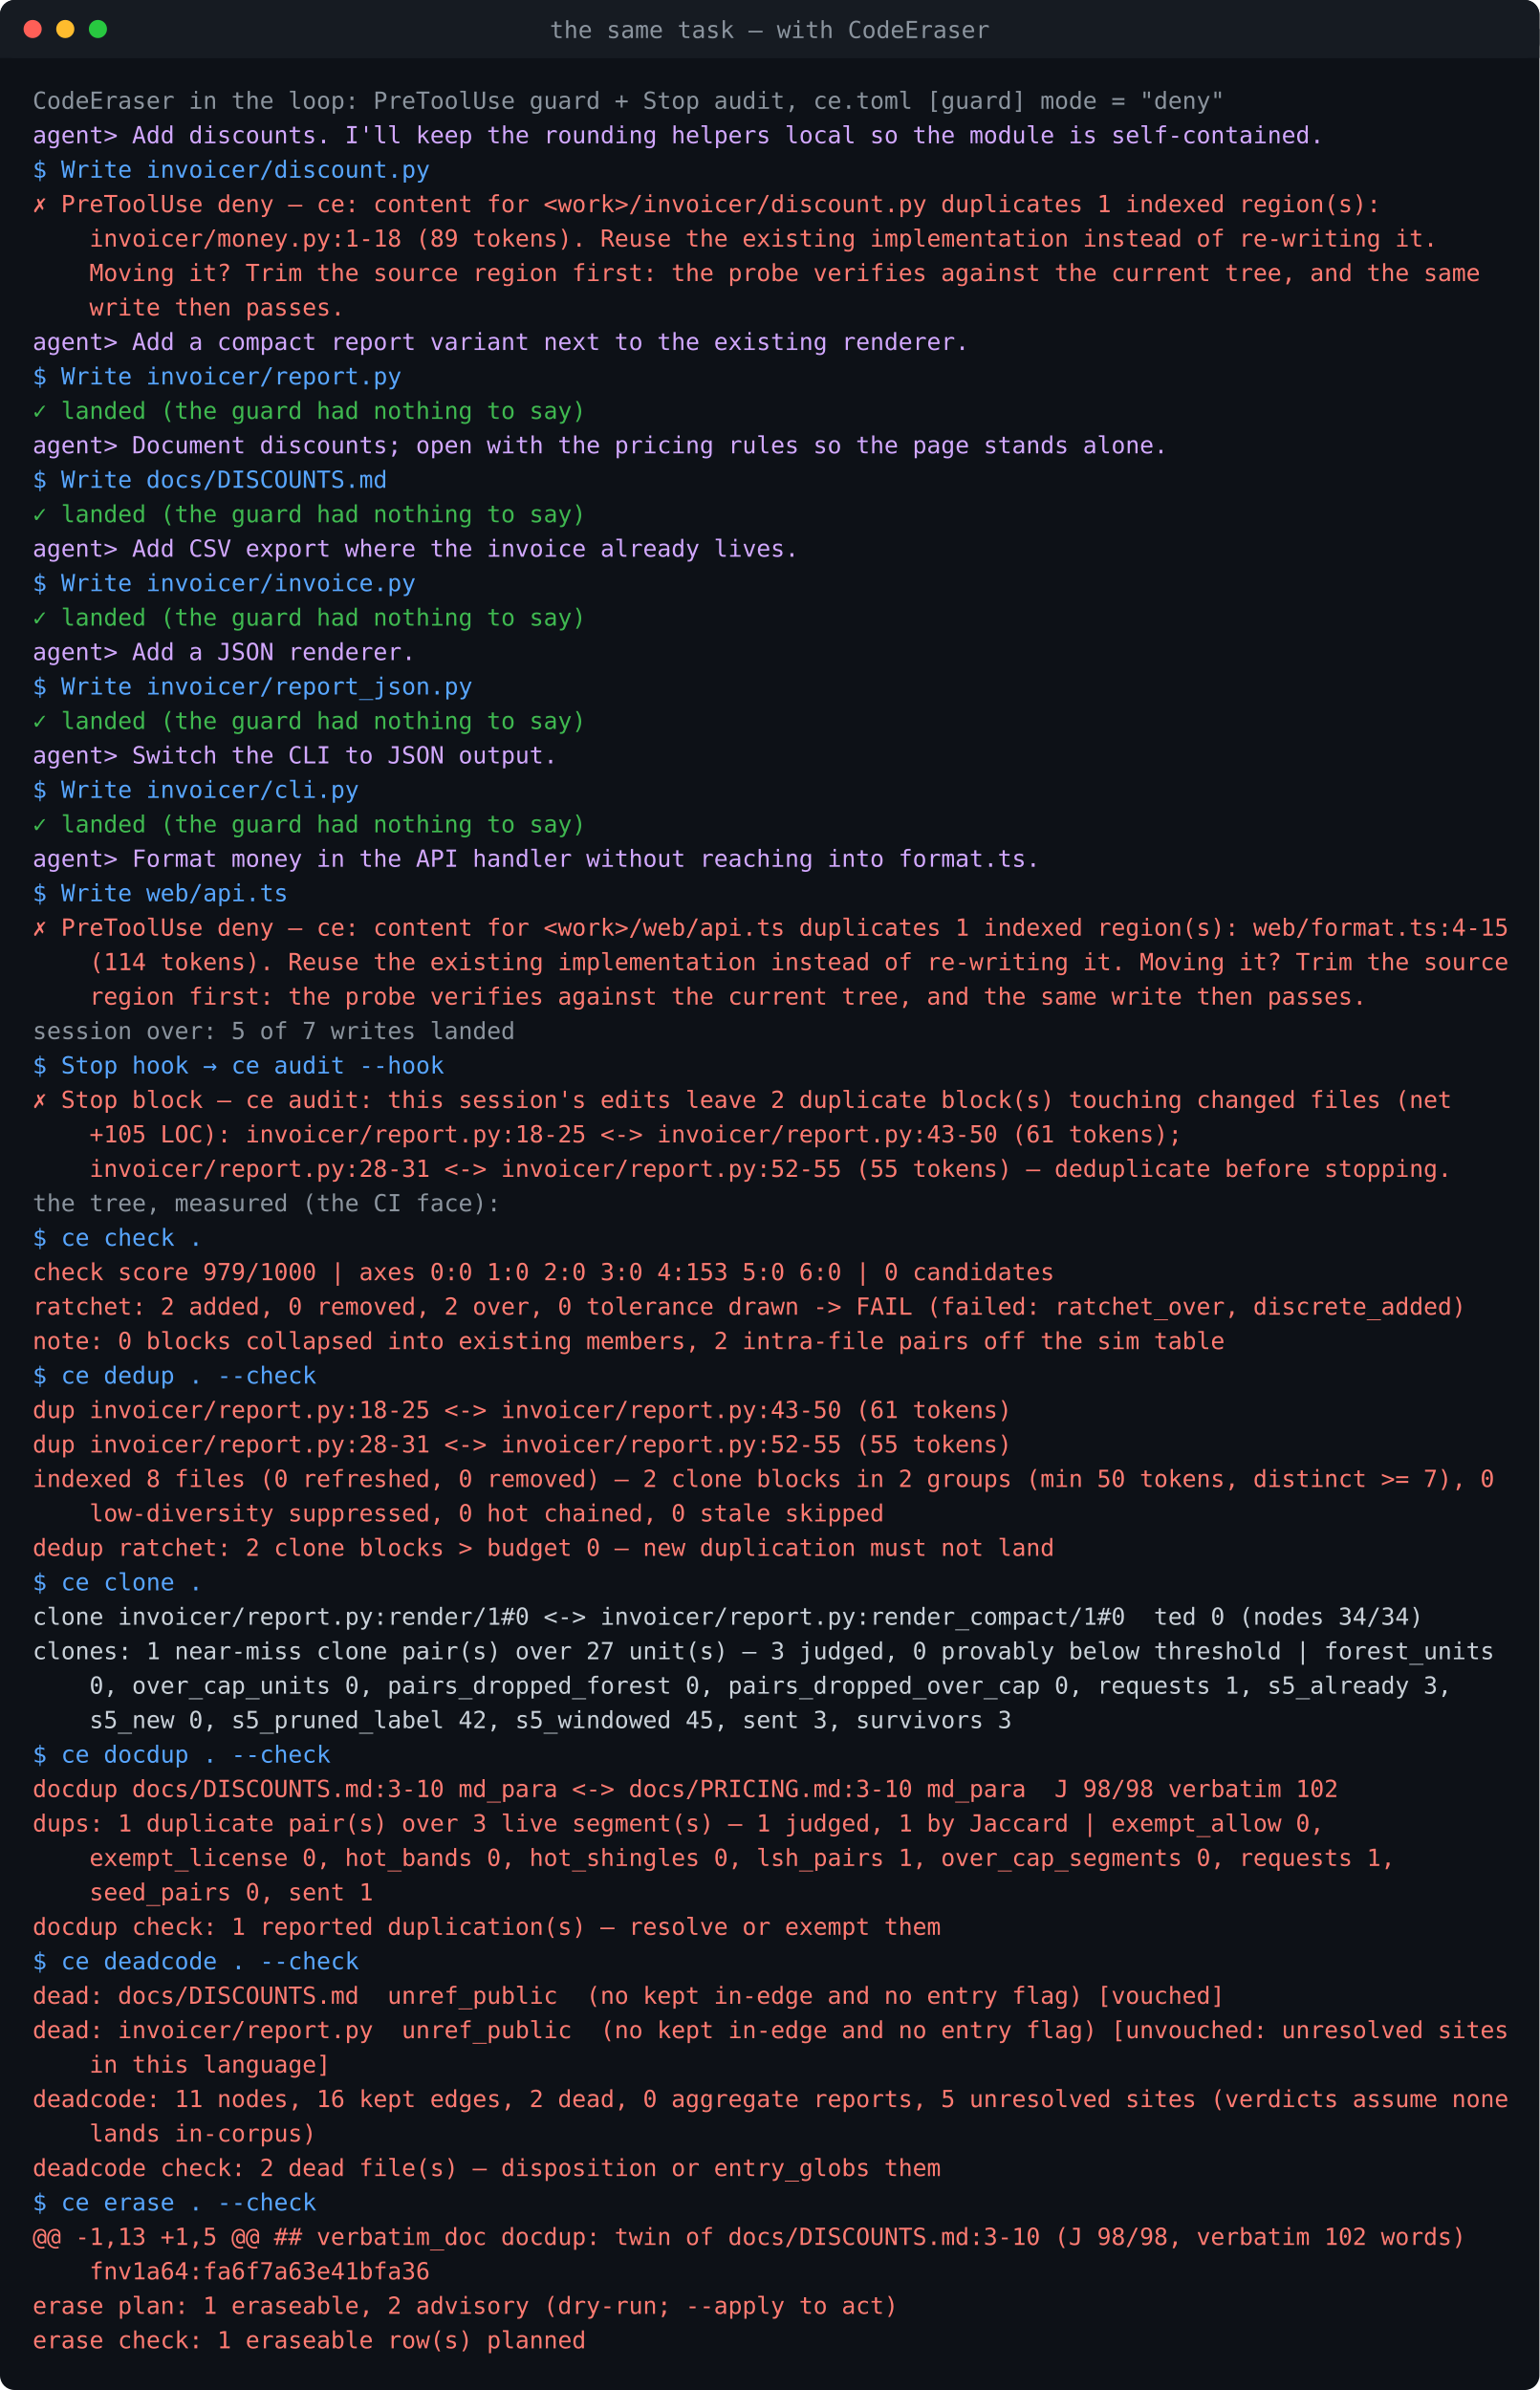
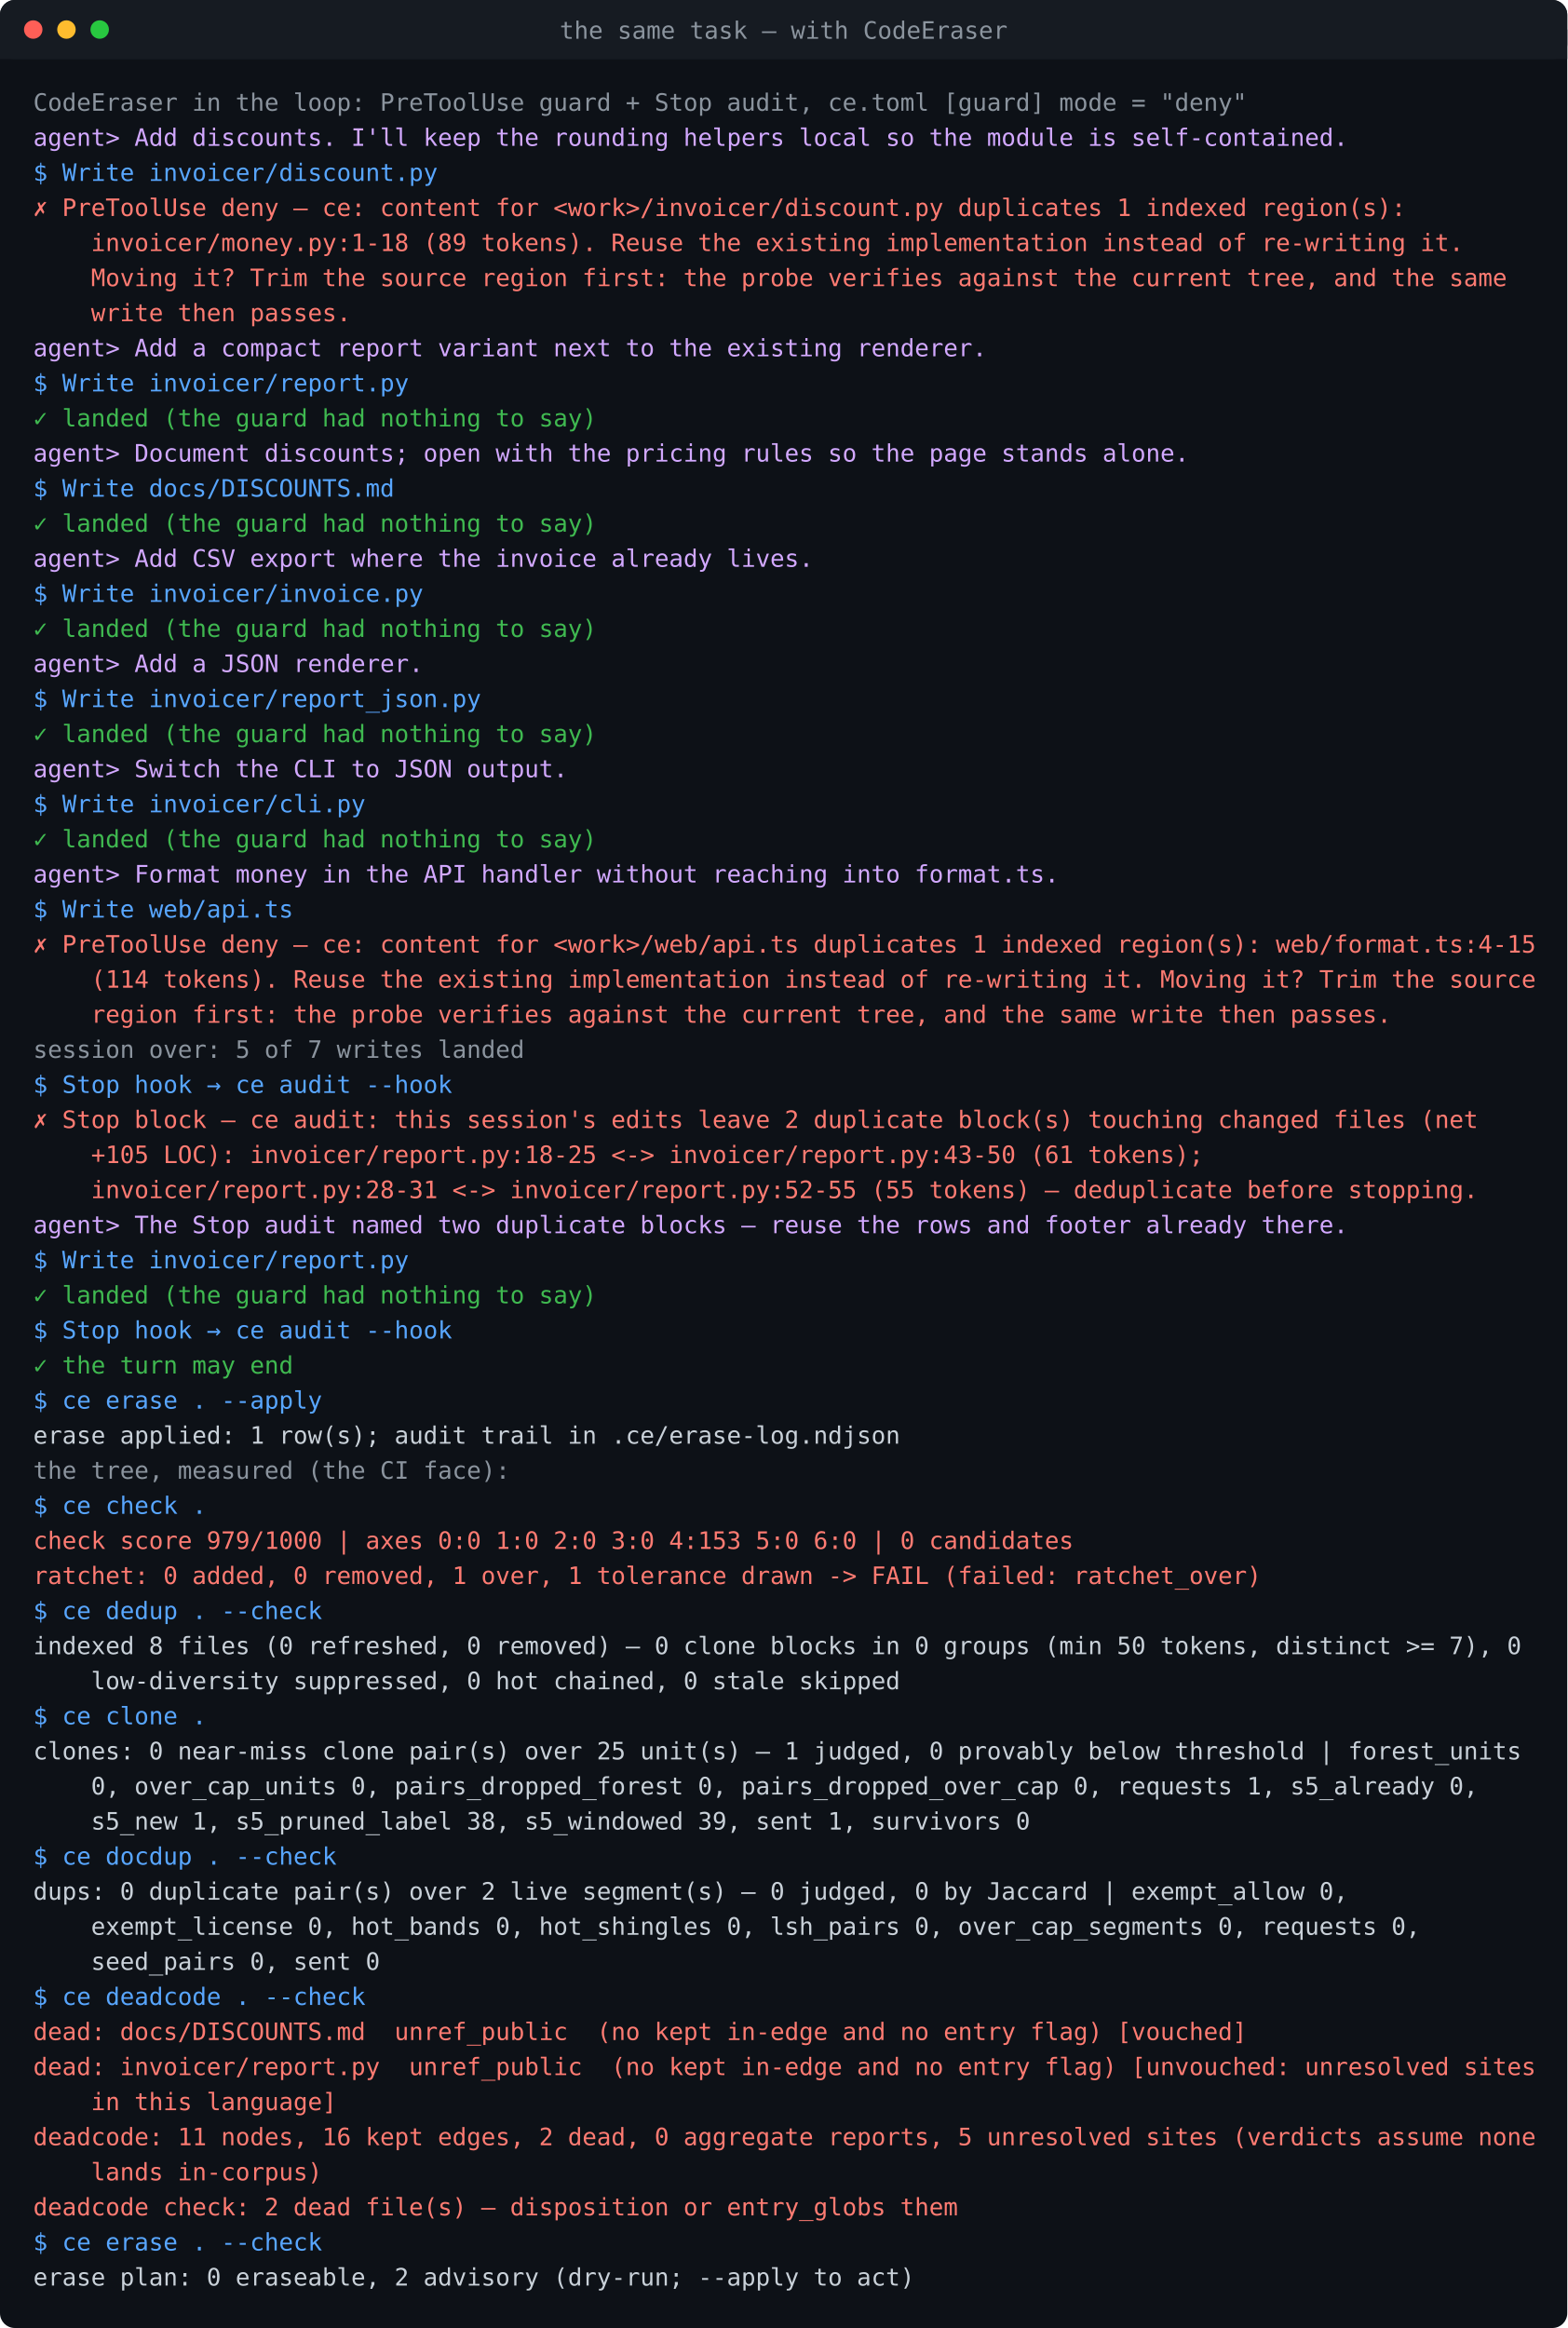
- <svg xmlns="http://www.w3.org/2000/svg" width="849" height="1318" viewBox="0 0 849 1318" font-family="ui-monospace, SFMono-Regular, Menlo, Consolas, 'DejaVu Sans Mono', monospace" font-size="13">
-   <rect width="849" height="1318" rx="8" fill="#0d1117" />
+ <svg xmlns="http://www.w3.org/2000/svg" width="849" height="1261" viewBox="0 0 849 1261" font-family="ui-monospace, SFMono-Regular, Menlo, Consolas, 'DejaVu Sans Mono', monospace" font-size="13">
+   <rect width="849" height="1261" rx="8" fill="#0d1117" />
  <rect width="849" height="32" rx="8" fill="#161b22" />
  <rect y="16" width="849" height="16" fill="#161b22" />
  <circle cx="18" cy="16" r="5" fill="#ff5f57" />
  <circle cx="36" cy="16" r="5" fill="#febc2e" />
  <circle cx="54" cy="16" r="5" fill="#28c840" />
  <text x="424.5" y="21" fill="#8b949e" text-anchor="middle">the same task — with CodeEraser</text>
  <text x="18" y="60" fill="#8b949e" xml:space="preserve">CodeEraser in the loop: PreToolUse guard + Stop audit, ce.toml [guard] mode = "deny"</text>
  <text x="18" y="79" fill="#d2a8ff" xml:space="preserve">agent&gt; Add discounts. I'll keep the rounding helpers local so the module is self-contained.</text>
  <text x="18" y="98" fill="#58a6ff" xml:space="preserve">$ Write invoicer/discount.py</text>
  <text x="18" y="117" fill="#ff7b72" xml:space="preserve">✗ PreToolUse deny — ce: content for &lt;work&gt;/invoicer/discount.py duplicates 1 indexed region(s):</text>
  <text x="18" y="136" fill="#ff7b72" xml:space="preserve">    invoicer/money.py:1-18 (89 tokens). Reuse the existing implementation instead of re-writing it.</text>
  <text x="18" y="155" fill="#ff7b72" xml:space="preserve">    Moving it? Trim the source region first: the probe verifies against the current tree, and the same</text>
  <text x="18" y="174" fill="#ff7b72" xml:space="preserve">    write then passes.</text>
  <text x="18" y="193" fill="#d2a8ff" xml:space="preserve">agent&gt; Add a compact report variant next to the existing renderer.</text>
  <text x="18" y="212" fill="#58a6ff" xml:space="preserve">$ Write invoicer/report.py</text>
  <text x="18" y="231" fill="#3fb950" xml:space="preserve">✓ landed (the guard had nothing to say)</text>
  <text x="18" y="250" fill="#d2a8ff" xml:space="preserve">agent&gt; Document discounts; open with the pricing rules so the page stands alone.</text>
  <text x="18" y="269" fill="#58a6ff" xml:space="preserve">$ Write docs/DISCOUNTS.md</text>
  <text x="18" y="288" fill="#3fb950" xml:space="preserve">✓ landed (the guard had nothing to say)</text>
  <text x="18" y="307" fill="#d2a8ff" xml:space="preserve">agent&gt; Add CSV export where the invoice already lives.</text>
  <text x="18" y="326" fill="#58a6ff" xml:space="preserve">$ Write invoicer/invoice.py</text>
  <text x="18" y="345" fill="#3fb950" xml:space="preserve">✓ landed (the guard had nothing to say)</text>
  <text x="18" y="364" fill="#d2a8ff" xml:space="preserve">agent&gt; Add a JSON renderer.</text>
  <text x="18" y="383" fill="#58a6ff" xml:space="preserve">$ Write invoicer/report_json.py</text>
  <text x="18" y="402" fill="#3fb950" xml:space="preserve">✓ landed (the guard had nothing to say)</text>
  <text x="18" y="421" fill="#d2a8ff" xml:space="preserve">agent&gt; Switch the CLI to JSON output.</text>
  <text x="18" y="440" fill="#58a6ff" xml:space="preserve">$ Write invoicer/cli.py</text>
  <text x="18" y="459" fill="#3fb950" xml:space="preserve">✓ landed (the guard had nothing to say)</text>
  <text x="18" y="478" fill="#d2a8ff" xml:space="preserve">agent&gt; Format money in the API handler without reaching into format.ts.</text>
  <text x="18" y="497" fill="#58a6ff" xml:space="preserve">$ Write web/api.ts</text>
  <text x="18" y="516" fill="#ff7b72" xml:space="preserve">✗ PreToolUse deny — ce: content for &lt;work&gt;/web/api.ts duplicates 1 indexed region(s): web/format.ts:4-15</text>
  <text x="18" y="535" fill="#ff7b72" xml:space="preserve">    (114 tokens). Reuse the existing implementation instead of re-writing it. Moving it? Trim the source</text>
  <text x="18" y="554" fill="#ff7b72" xml:space="preserve">    region first: the probe verifies against the current tree, and the same write then passes.</text>
  <text x="18" y="573" fill="#8b949e" xml:space="preserve">session over: 5 of 7 writes landed</text>
  <text x="18" y="592" fill="#58a6ff" xml:space="preserve">$ Stop hook → ce audit --hook</text>
  <text x="18" y="611" fill="#ff7b72" xml:space="preserve">✗ Stop block — ce audit: this session's edits leave 2 duplicate block(s) touching changed files (net</text>
  <text x="18" y="630" fill="#ff7b72" xml:space="preserve">    +105 LOC): invoicer/report.py:18-25 &lt;-&gt; invoicer/report.py:43-50 (61 tokens);</text>
  <text x="18" y="649" fill="#ff7b72" xml:space="preserve">    invoicer/report.py:28-31 &lt;-&gt; invoicer/report.py:52-55 (55 tokens) — deduplicate before stopping.</text>
-   <text x="18" y="668" fill="#8b949e" xml:space="preserve">the tree, measured (the CI face):</text>
-   <text x="18" y="687" fill="#58a6ff" xml:space="preserve">$ ce check .</text>
-   <text x="18" y="706" fill="#ff7b72" xml:space="preserve">check score 979/1000 | axes 0:0 1:0 2:0 3:0 4:153 5:0 6:0 | 0 candidates</text>
-   <text x="18" y="725" fill="#ff7b72" xml:space="preserve">ratchet: 2 added, 0 removed, 2 over, 0 tolerance drawn -&gt; FAIL (failed: ratchet_over, discrete_added)</text>
-   <text x="18" y="744" fill="#ff7b72" xml:space="preserve">note: 0 blocks collapsed into existing members, 2 intra-file pairs off the sim table</text>
-   <text x="18" y="763" fill="#58a6ff" xml:space="preserve">$ ce dedup . --check</text>
-   <text x="18" y="782" fill="#ff7b72" xml:space="preserve">dup invoicer/report.py:18-25 &lt;-&gt; invoicer/report.py:43-50 (61 tokens)</text>
-   <text x="18" y="801" fill="#ff7b72" xml:space="preserve">dup invoicer/report.py:28-31 &lt;-&gt; invoicer/report.py:52-55 (55 tokens)</text>
-   <text x="18" y="820" fill="#ff7b72" xml:space="preserve">indexed 8 files (0 refreshed, 0 removed) — 2 clone blocks in 2 groups (min 50 tokens, distinct &gt;= 7), 0</text>
-   <text x="18" y="839" fill="#ff7b72" xml:space="preserve">    low-diversity suppressed, 0 hot chained, 0 stale skipped</text>
-   <text x="18" y="858" fill="#ff7b72" xml:space="preserve">dedup ratchet: 2 clone blocks &gt; budget 0 — new duplication must not land</text>
-   <text x="18" y="877" fill="#58a6ff" xml:space="preserve">$ ce clone .</text>
-   <text x="18" y="896" fill="#c9d1d9" xml:space="preserve">clone invoicer/report.py:render/1#0 &lt;-&gt; invoicer/report.py:render_compact/1#0  ted 0 (nodes 34/34)</text>
-   <text x="18" y="915" fill="#c9d1d9" xml:space="preserve">clones: 1 near-miss clone pair(s) over 27 unit(s) — 3 judged, 0 provably below threshold | forest_units</text>
-   <text x="18" y="934" fill="#c9d1d9" xml:space="preserve">    0, over_cap_units 0, pairs_dropped_forest 0, pairs_dropped_over_cap 0, requests 1, s5_already 3,</text>
-   <text x="18" y="953" fill="#c9d1d9" xml:space="preserve">    s5_new 0, s5_pruned_label 42, s5_windowed 45, sent 3, survivors 3</text>
-   <text x="18" y="972" fill="#58a6ff" xml:space="preserve">$ ce docdup . --check</text>
-   <text x="18" y="991" fill="#ff7b72" xml:space="preserve">docdup docs/DISCOUNTS.md:3-10 md_para &lt;-&gt; docs/PRICING.md:3-10 md_para  J 98/98 verbatim 102</text>
-   <text x="18" y="1010" fill="#ff7b72" xml:space="preserve">dups: 1 duplicate pair(s) over 3 live segment(s) — 1 judged, 1 by Jaccard | exempt_allow 0,</text>
-   <text x="18" y="1029" fill="#ff7b72" xml:space="preserve">    exempt_license 0, hot_bands 0, hot_shingles 0, lsh_pairs 1, over_cap_segments 0, requests 1,</text>
-   <text x="18" y="1048" fill="#ff7b72" xml:space="preserve">    seed_pairs 0, sent 1</text>
-   <text x="18" y="1067" fill="#ff7b72" xml:space="preserve">docdup check: 1 reported duplication(s) — resolve or exempt them</text>
+   <text x="18" y="668" fill="#d2a8ff" xml:space="preserve">agent&gt; The Stop audit named two duplicate blocks — reuse the rows and footer already there.</text>
+   <text x="18" y="687" fill="#58a6ff" xml:space="preserve">$ Write invoicer/report.py</text>
+   <text x="18" y="706" fill="#3fb950" xml:space="preserve">✓ landed (the guard had nothing to say)</text>
+   <text x="18" y="725" fill="#58a6ff" xml:space="preserve">$ Stop hook → ce audit --hook</text>
+   <text x="18" y="744" fill="#3fb950" xml:space="preserve">✓ the turn may end</text>
+   <text x="18" y="763" fill="#58a6ff" xml:space="preserve">$ ce erase . --apply</text>
+   <text x="18" y="782" fill="#c9d1d9" xml:space="preserve">erase applied: 1 row(s); audit trail in .ce/erase-log.ndjson</text>
+   <text x="18" y="801" fill="#8b949e" xml:space="preserve">the tree, measured (the CI face):</text>
+   <text x="18" y="820" fill="#58a6ff" xml:space="preserve">$ ce check .</text>
+   <text x="18" y="839" fill="#ff7b72" xml:space="preserve">check score 979/1000 | axes 0:0 1:0 2:0 3:0 4:153 5:0 6:0 | 0 candidates</text>
+   <text x="18" y="858" fill="#ff7b72" xml:space="preserve">ratchet: 0 added, 0 removed, 1 over, 1 tolerance drawn -&gt; FAIL (failed: ratchet_over)</text>
+   <text x="18" y="877" fill="#58a6ff" xml:space="preserve">$ ce dedup . --check</text>
+   <text x="18" y="896" fill="#c9d1d9" xml:space="preserve">indexed 8 files (0 refreshed, 0 removed) — 0 clone blocks in 0 groups (min 50 tokens, distinct &gt;= 7), 0</text>
+   <text x="18" y="915" fill="#c9d1d9" xml:space="preserve">    low-diversity suppressed, 0 hot chained, 0 stale skipped</text>
+   <text x="18" y="934" fill="#58a6ff" xml:space="preserve">$ ce clone .</text>
+   <text x="18" y="953" fill="#c9d1d9" xml:space="preserve">clones: 0 near-miss clone pair(s) over 25 unit(s) — 1 judged, 0 provably below threshold | forest_units</text>
+   <text x="18" y="972" fill="#c9d1d9" xml:space="preserve">    0, over_cap_units 0, pairs_dropped_forest 0, pairs_dropped_over_cap 0, requests 1, s5_already 0,</text>
+   <text x="18" y="991" fill="#c9d1d9" xml:space="preserve">    s5_new 1, s5_pruned_label 38, s5_windowed 39, sent 1, survivors 0</text>
+   <text x="18" y="1010" fill="#58a6ff" xml:space="preserve">$ ce docdup . --check</text>
+   <text x="18" y="1029" fill="#c9d1d9" xml:space="preserve">dups: 0 duplicate pair(s) over 2 live segment(s) — 0 judged, 0 by Jaccard | exempt_allow 0,</text>
+   <text x="18" y="1048" fill="#c9d1d9" xml:space="preserve">    exempt_license 0, hot_bands 0, hot_shingles 0, lsh_pairs 0, over_cap_segments 0, requests 0,</text>
+   <text x="18" y="1067" fill="#c9d1d9" xml:space="preserve">    seed_pairs 0, sent 0</text>
  <text x="18" y="1086" fill="#58a6ff" xml:space="preserve">$ ce deadcode . --check</text>
  <text x="18" y="1105" fill="#ff7b72" xml:space="preserve">dead: docs/DISCOUNTS.md  unref_public  (no kept in-edge and no entry flag) [vouched]</text>
  <text x="18" y="1124" fill="#ff7b72" xml:space="preserve">dead: invoicer/report.py  unref_public  (no kept in-edge and no entry flag) [unvouched: unresolved sites</text>
  <text x="18" y="1143" fill="#ff7b72" xml:space="preserve">    in this language]</text>
  <text x="18" y="1162" fill="#ff7b72" xml:space="preserve">deadcode: 11 nodes, 16 kept edges, 2 dead, 0 aggregate reports, 5 unresolved sites (verdicts assume none</text>
  <text x="18" y="1181" fill="#ff7b72" xml:space="preserve">    lands in-corpus)</text>
  <text x="18" y="1200" fill="#ff7b72" xml:space="preserve">deadcode check: 2 dead file(s) — disposition or entry_globs them</text>
  <text x="18" y="1219" fill="#58a6ff" xml:space="preserve">$ ce erase . --check</text>
-   <text x="18" y="1238" fill="#ff7b72" xml:space="preserve">@@ -1,13 +1,5 @@ ## verbatim_doc docdup: twin of docs/DISCOUNTS.md:3-10 (J 98/98, verbatim 102 words)</text>
-   <text x="18" y="1257" fill="#ff7b72" xml:space="preserve">    fnv1a64:fa6f7a63e41bfa36</text>
-   <text x="18" y="1276" fill="#ff7b72" xml:space="preserve">erase plan: 1 eraseable, 2 advisory (dry-run; --apply to act)</text>
-   <text x="18" y="1295" fill="#ff7b72" xml:space="preserve">erase check: 1 eraseable row(s) planned</text>
+   <text x="18" y="1238" fill="#c9d1d9" xml:space="preserve">erase plan: 0 eraseable, 2 advisory (dry-run; --apply to act)</text>
</svg>
